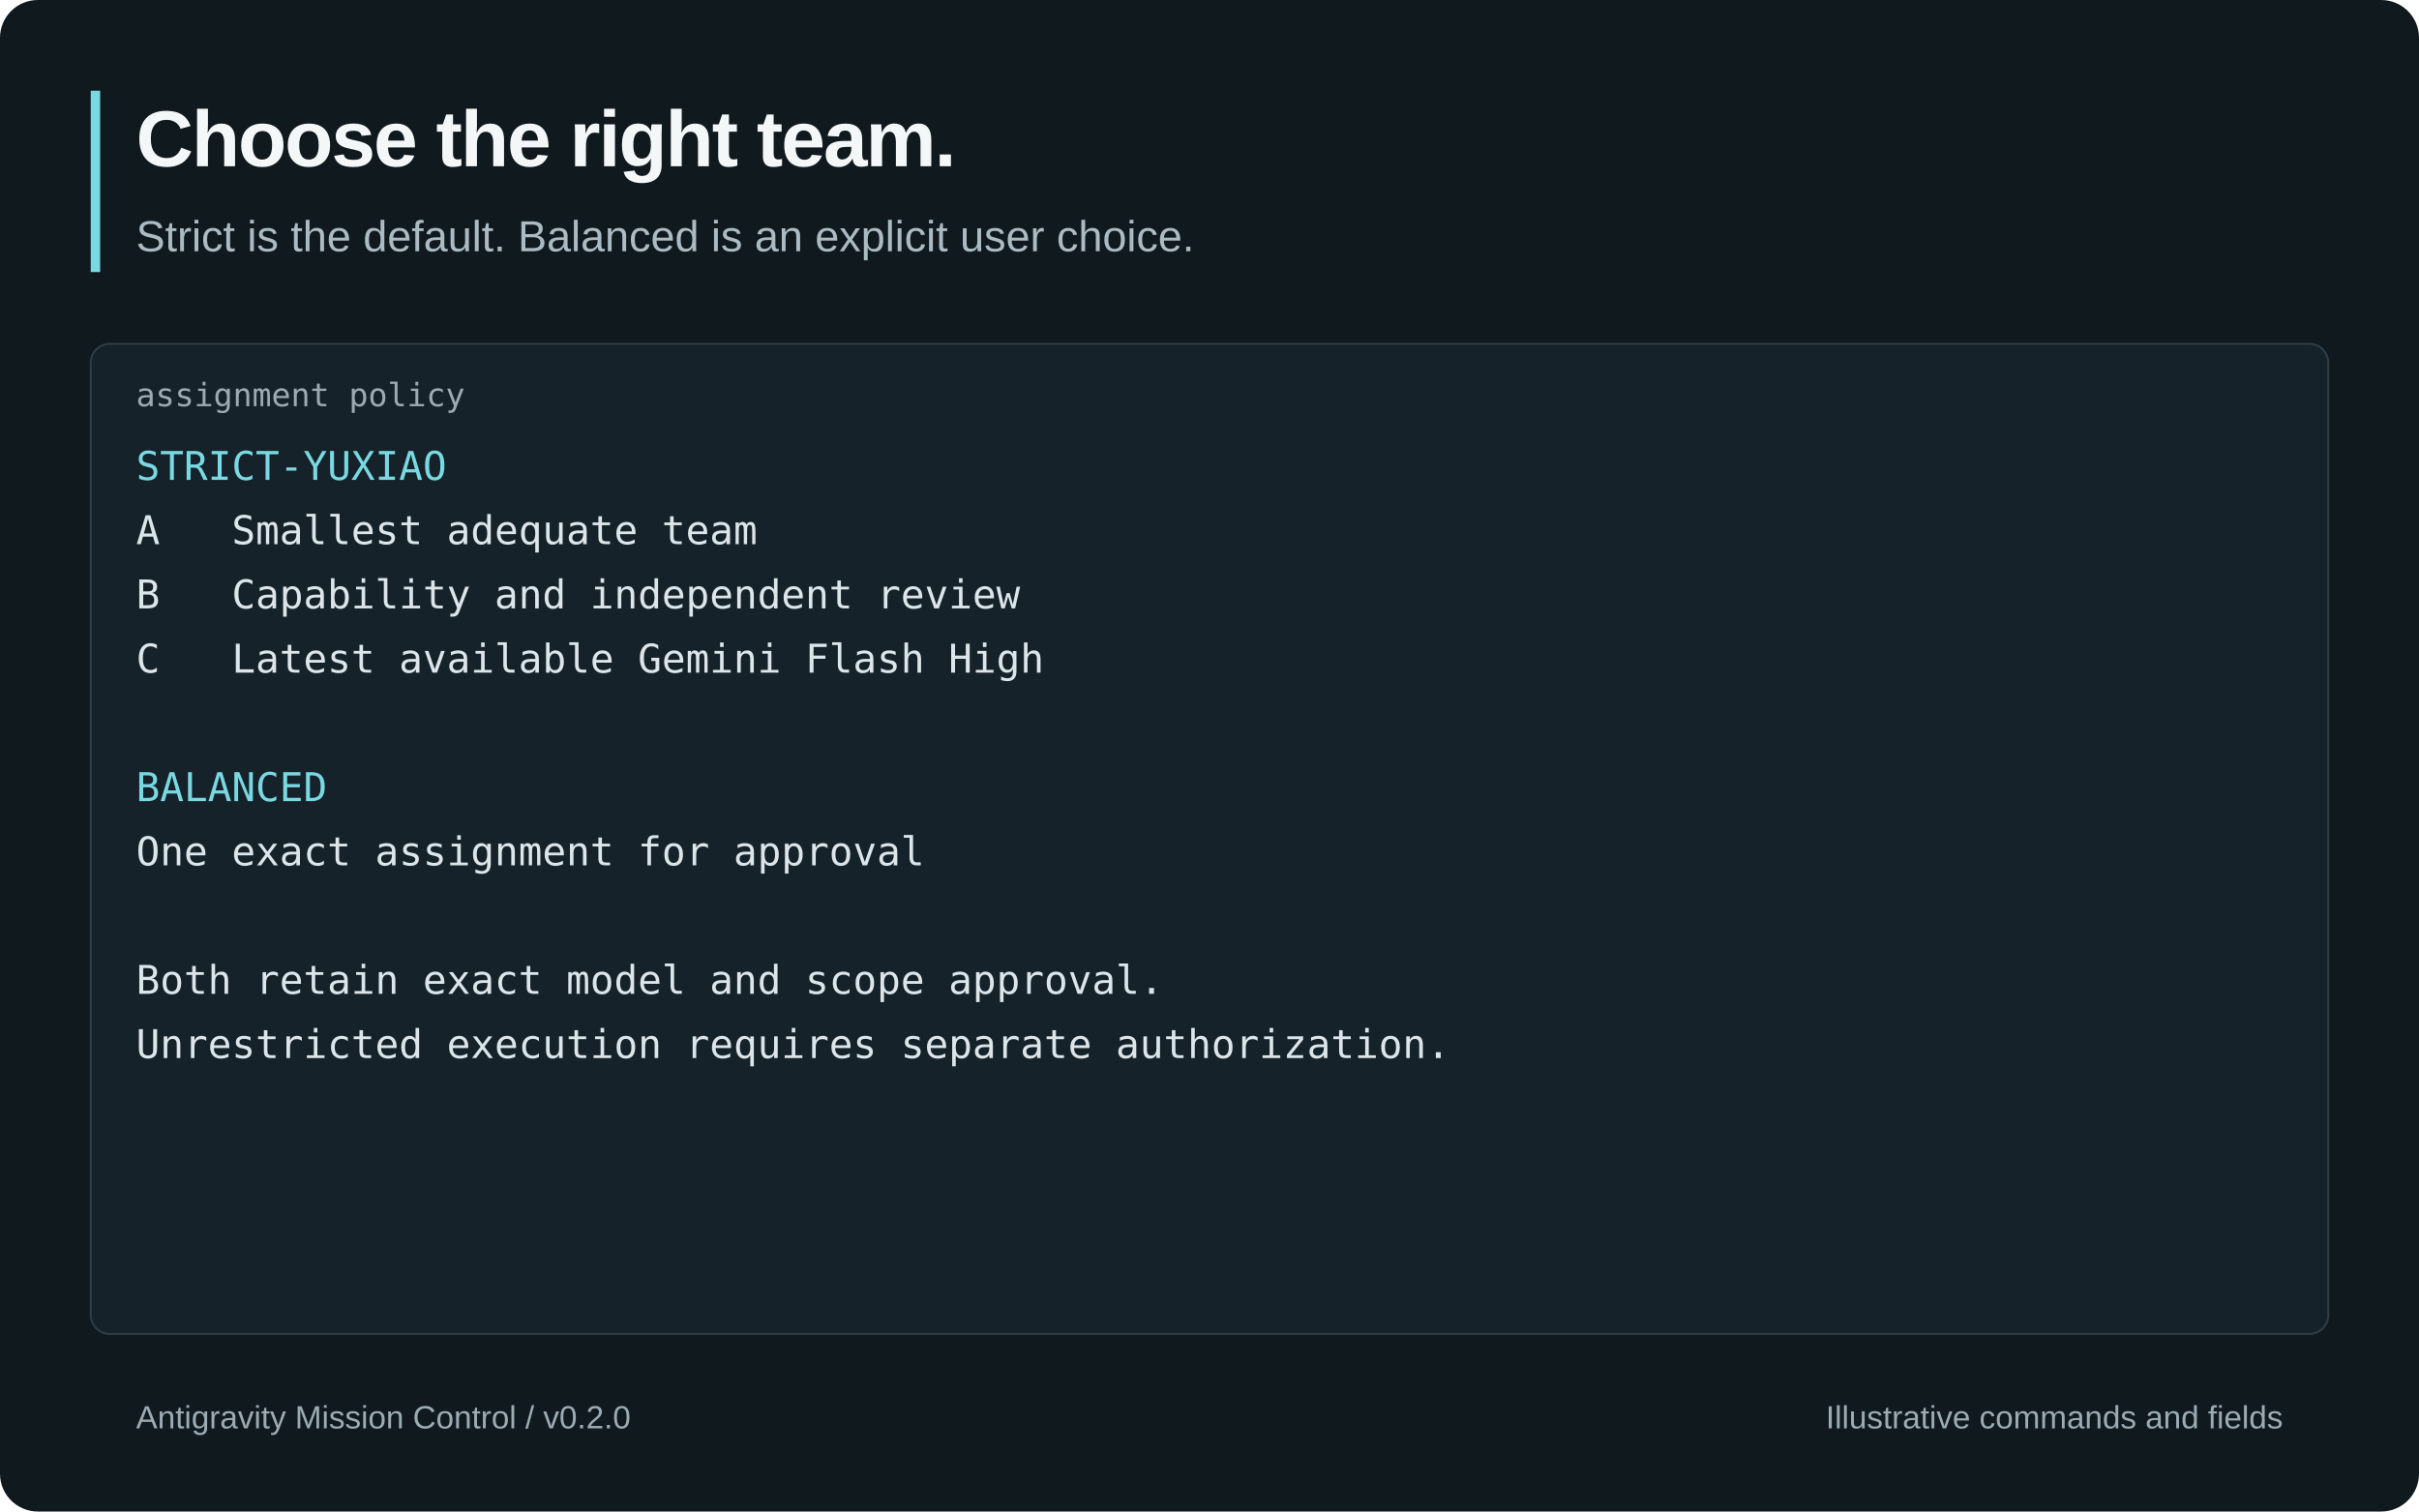
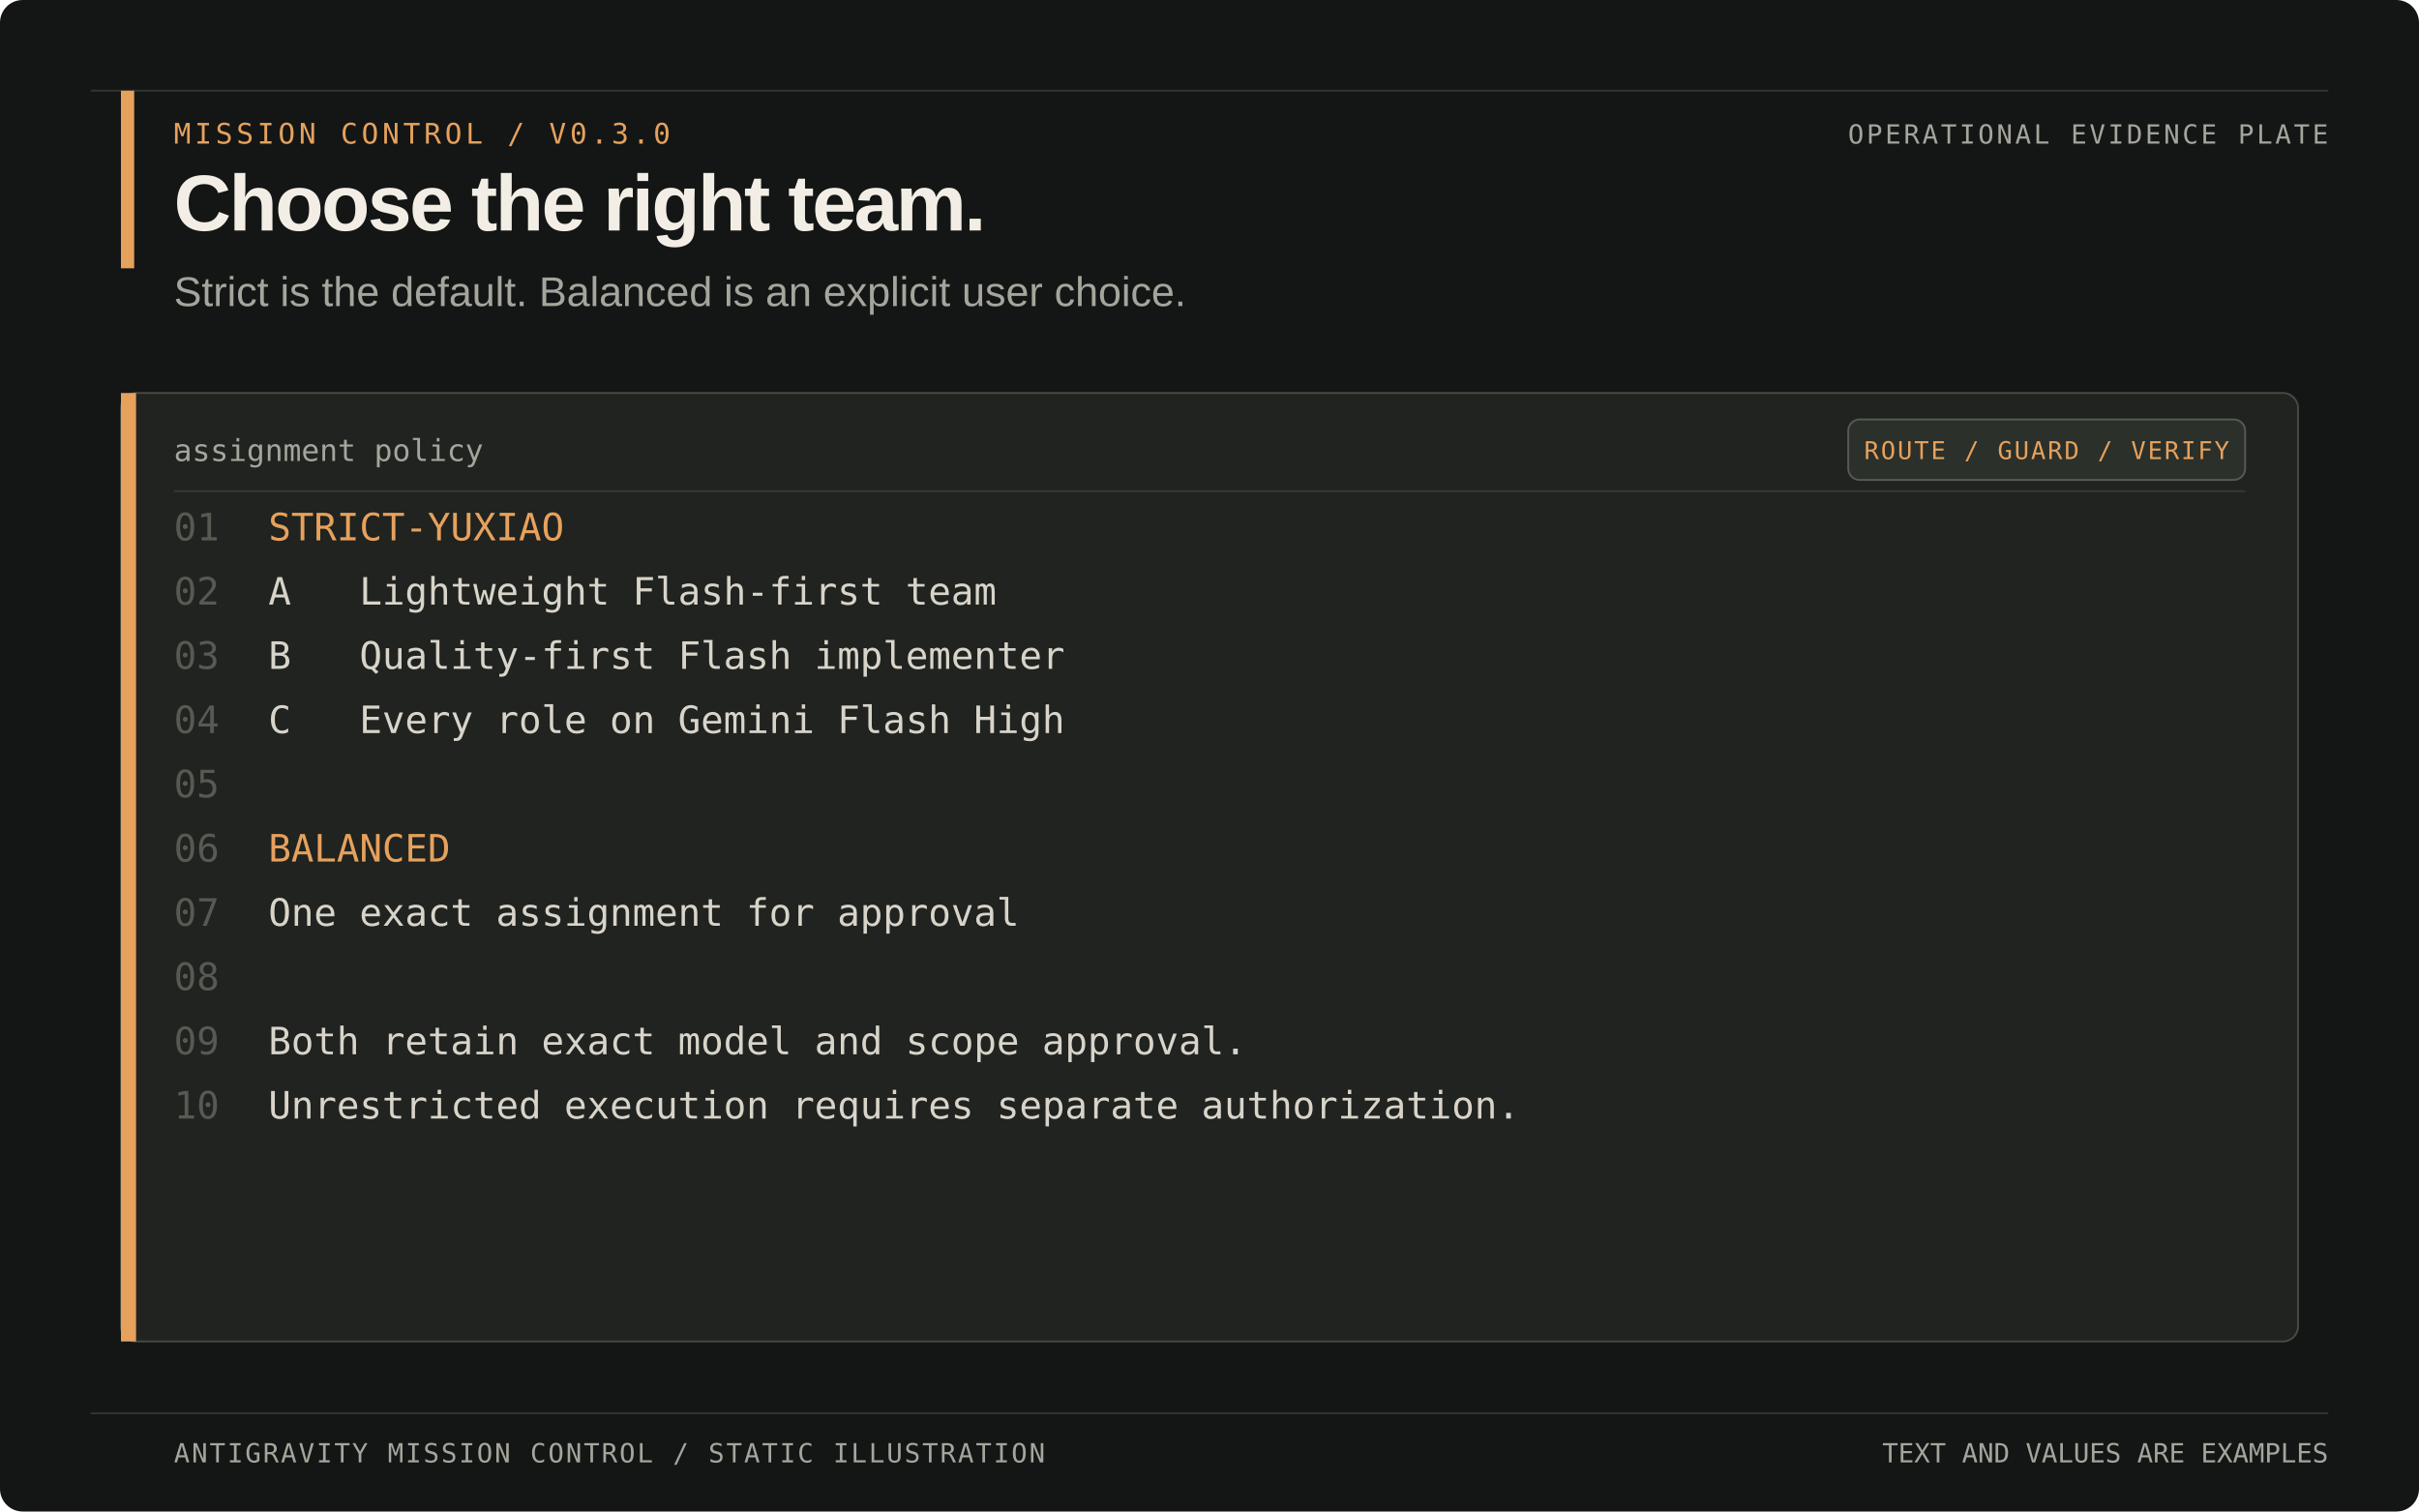
<svg xmlns="http://www.w3.org/2000/svg" width="1280" height="800" viewBox="0 0 1280 800" role="img" aria-labelledby="title desc">
-   <rect width="1280" height="800" rx="20" fill="#10191e" />
-   <rect x="48" y="48" width="5" height="96" fill="#79d8e2" />
-   <text x="72" y="88" font-family="Arial, Helvetica, sans-serif" font-size="42" font-weight="700" letter-spacing="-1" fill="#f3f7f8">Choose the right team.</text>
-   <text x="72" y="133" font-family="Arial, Helvetica, sans-serif" font-size="23" fill="#acbbc2">Strict is the default. Balanced is an explicit user choice.</text>
-   <rect x="48" y="182" width="1184" height="524" rx="10" fill="#162229" stroke="#2d3e47" />
-   <text x="72" y="215" font-family="Menlo, monospace" font-size="17" fill="#9cabb2">assignment policy</text>
-   <g xml:space="preserve" font-family="Menlo, Consolas, monospace" font-size="21">
-     <text x="72" y="254" fill="#79d8e2">STRICT-YUXIAO</text>
-     <text x="72" y="288" fill="#dce5e9">A   Smallest adequate team</text>
-     <text x="72" y="322" fill="#dce5e9">B   Capability and independent review</text>
-     <text x="72" y="356" fill="#dce5e9">C   Latest available Gemini Flash High</text>
-     <text x="72" y="390" fill="#dce5e9" />
-     <text x="72" y="424" fill="#79d8e2">BALANCED</text>
-     <text x="72" y="458" fill="#dce5e9">One exact assignment for approval</text>
-     <text x="72" y="492" fill="#dce5e9" />
-     <text x="72" y="526" fill="#dce5e9">Both retain exact model and scope approval.</text>
-     <text x="72" y="560" fill="#dce5e9">Unrestricted execution requires separate authorization.</text>
+   <rect width="1280" height="800" rx="12" fill="#141615" />
+   <path d="M48 48H1232M48 748H1232" stroke="#30352f" />
+   <rect x="64" y="48" width="7" height="94" fill="#e6a15d" />
+   <text x="92" y="76" font-family="Menlo, Consolas, monospace" font-size="15" letter-spacing="2" fill="#e6a15d">MISSION CONTROL  /  V0.3.0</text>
+   <text x="92" y="122" font-family="Arial, Helvetica, sans-serif" font-size="42" font-weight="700" letter-spacing="-1.2" fill="#f2eee5">Choose the right team.</text>
+   <text x="92" y="162" font-family="Arial, Helvetica, sans-serif" font-size="22" fill="#a4a59c">Strict is the default. Balanced is an explicit user choice.</text>
+   <text x="1232" y="76" text-anchor="end" font-family="Menlo, Consolas, monospace" font-size="14" letter-spacing="1.4" fill="#a4a59c">OPERATIONAL EVIDENCE PLATE</text>
+   <rect x="64" y="208" width="1152" height="502" rx="8" fill="#20231f" stroke="#454a42" />
+   <rect x="64" y="208" width="8" height="502" fill="#e6a15d" />
+   <text x="92" y="244" font-family="Menlo, Consolas, monospace" font-size="16" fill="#a4a59c">assignment policy</text>
+   <rect x="978" y="222" width="210" height="32" rx="6" fill="#2b302a" stroke="#555b53" />
+   <text x="1083" y="243" text-anchor="middle" font-family="Menlo, Consolas, monospace" font-size="13" letter-spacing="1" fill="#e6a15d">ROUTE / GUARD / VERIFY</text>
+   <path d="M92 260H1188" stroke="#343a33" />
+   <g xml:space="preserve" font-family="Menlo, Consolas, monospace" font-size="20">
+     <text x="92" y="286" fill="#555b53">01</text>
+     <text x="142" y="286" fill="#e6a15d">STRICT-YUXIAO</text>
+     <text x="92" y="320" fill="#555b53">02</text>
+     <text x="142" y="320" fill="#d8d4ca">A   Lightweight Flash-first team</text>
+     <text x="92" y="354" fill="#555b53">03</text>
+     <text x="142" y="354" fill="#d8d4ca">B   Quality-first Flash implementer</text>
+     <text x="92" y="388" fill="#555b53">04</text>
+     <text x="142" y="388" fill="#d8d4ca">C   Every role on Gemini Flash High</text>
+     <text x="92" y="422" fill="#555b53">05</text>
+     <text x="142" y="422" fill="#d8d4ca" />
+     <text x="92" y="456" fill="#555b53">06</text>
+     <text x="142" y="456" fill="#e6a15d">BALANCED</text>
+     <text x="92" y="490" fill="#555b53">07</text>
+     <text x="142" y="490" fill="#d8d4ca">One exact assignment for approval</text>
+     <text x="92" y="524" fill="#555b53">08</text>
+     <text x="142" y="524" fill="#d8d4ca" />
+     <text x="92" y="558" fill="#555b53">09</text>
+     <text x="142" y="558" fill="#d8d4ca">Both retain exact model and scope approval.</text>
+     <text x="92" y="592" fill="#555b53">10</text>
+     <text x="142" y="592" fill="#d8d4ca">Unrestricted execution requires separate authorization.</text>
  </g>
-   <text x="72" y="756" font-family="Arial, Helvetica, sans-serif" font-size="17" fill="#9cabb2">Antigravity Mission Control  /  v0.2.0</text>
-   <text x="1208" y="756" text-anchor="end" font-family="Arial, Helvetica, sans-serif" font-size="17" fill="#9cabb2">Illustrative commands and fields</text>
+   <text x="92" y="774" font-family="Menlo, Consolas, monospace" font-size="14" letter-spacing="1" fill="#a4a59c">ANTIGRAVITY MISSION CONTROL  /  STATIC ILLUSTRATION</text>
+   <text x="1232" y="774" text-anchor="end" font-family="Menlo, Consolas, monospace" font-size="14" fill="#a4a59c">TEXT AND VALUES ARE EXAMPLES</text>
</svg>
